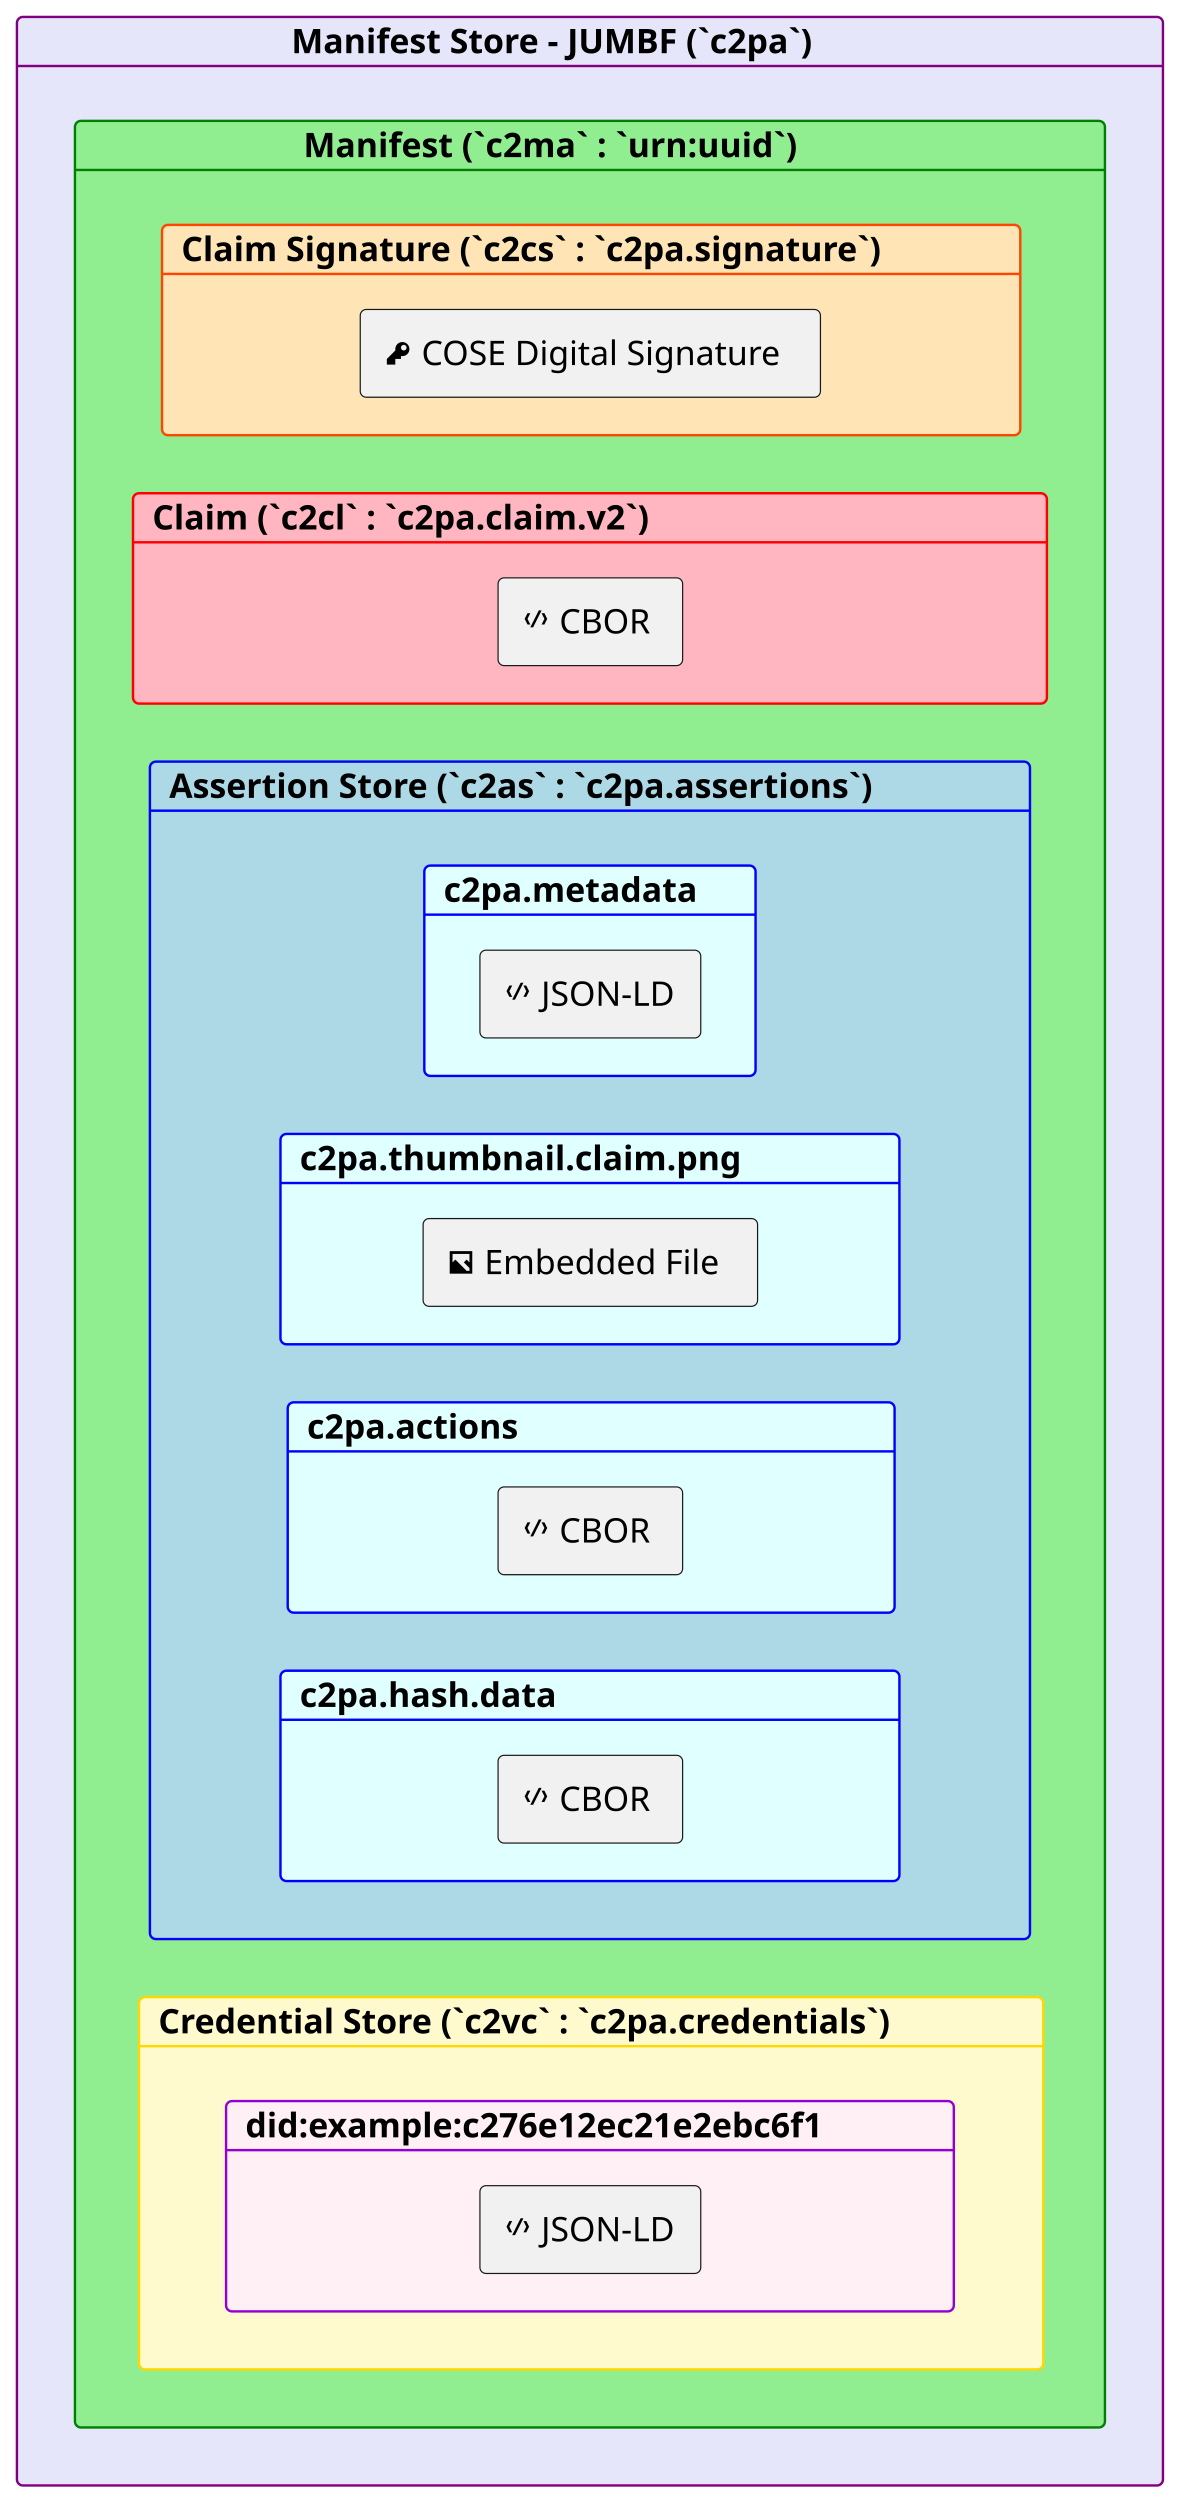
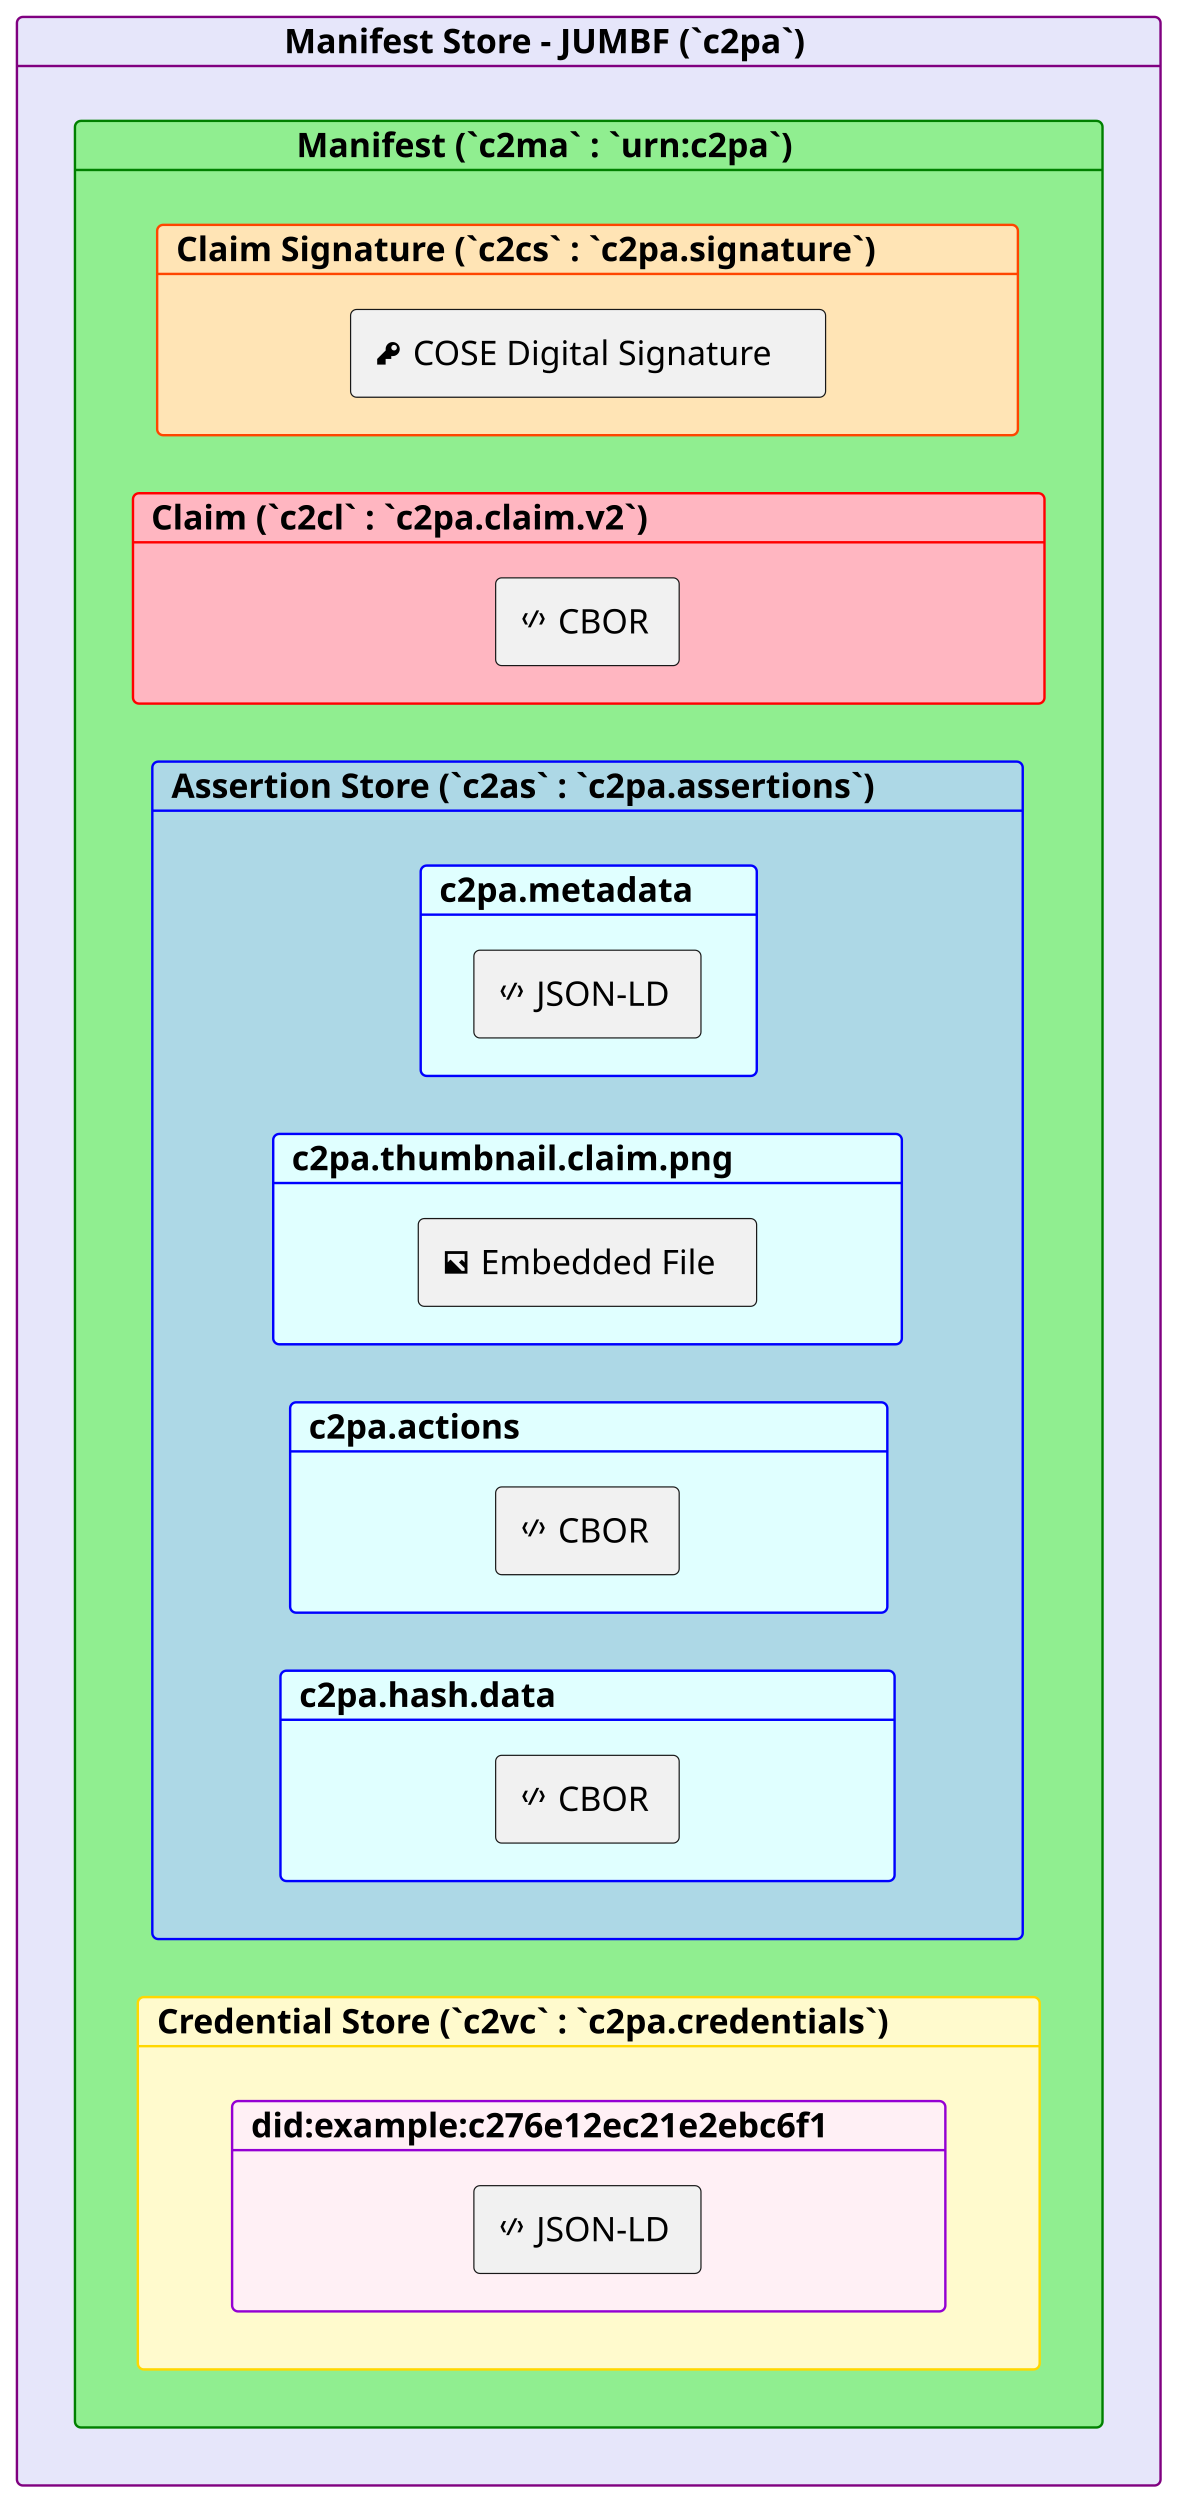
- <svg xmlns="http://www.w3.org/2000/svg" contentStyleType="text/css" height="1034px" preserveAspectRatio="none" style="width:488px;height:1034px;background:#FFFFFF;" version="1.1" viewBox="0 0 488 1034" width="488px" zoomAndPan="magnify">
+ <svg xmlns="http://www.w3.org/2000/svg" contentStyleType="text/css" height="1034px" preserveAspectRatio="none" style="width:487px;height:1034px;background:#FFFFFF;" version="1.1" viewBox="0 0 487 1034" width="487px" zoomAndPan="magnify">
  <defs />
  <g>
    <g id="cluster_c2pa">
-       <rect fill="#E6E6FA" height="1021" rx="2.5" ry="2.5" style="stroke:#800080;stroke-width:1.0;" width="474" x="7" y="7" />
-       <line style="stroke:#800080;stroke-width:1.0;" x1="7" x2="481" y1="27.297" y2="27.297" />
-       <text fill="#000000" font-family="Source Sans Pro" font-size="14" font-weight="bold" lengthAdjust="spacing" textLength="247" x="120.5" y="21.995">Manifest Store - JUMBF (`c2pa`)</text>
+       <rect fill="#E6E6FA" height="1021" rx="2.5" ry="2.5" style="stroke:#800080;stroke-width:1.0;" width="473" x="7" y="7" />
+       <line style="stroke:#800080;stroke-width:1.0;" x1="7" x2="480" y1="27.297" y2="27.297" />
+       <text fill="#000000" font-family="Source Sans Pro" font-size="14" font-weight="bold" lengthAdjust="spacing" textLength="251.904" x="117.548" y="21.995">Manifest Store - JUMBF (`c2pa`)</text>
    </g>
    <g id="cluster_c2ma">
-       <rect fill="#90EE90" height="954" rx="2.5" ry="2.5" style="stroke:#008000;stroke-width:1.0;" width="426" x="31" y="50" />
-       <line style="stroke:#008000;stroke-width:1.0;" x1="31" x2="457" y1="70.297" y2="70.297" />
-       <text fill="#000000" font-family="Source Sans Pro" font-size="14" font-weight="bold" lengthAdjust="spacing" textLength="237" x="125.5" y="64.995">Manifest (`c2ma` : `urn:uuid`)</text>
+       <rect fill="#90EE90" height="954" rx="2.5" ry="2.5" style="stroke:#008000;stroke-width:1.0;" width="425" x="31" y="50" />
+       <line style="stroke:#008000;stroke-width:1.0;" x1="31" x2="456" y1="70.297" y2="70.297" />
+       <text fill="#000000" font-family="Source Sans Pro" font-size="14" font-weight="bold" lengthAdjust="spacing" textLength="241.794" x="122.603" y="64.995">Manifest (`c2ma` : `urn:c2pa`)</text>
    </g>
    <g id="cluster_c2cs">
-       <rect fill="#FFE4B5" height="87" rx="2.5" ry="2.5" style="stroke:#FF4500;stroke-width:1.0;" width="355" x="67" y="93" />
-       <line style="stroke:#FF4500;stroke-width:1.0;" x1="67" x2="422" y1="113.297" y2="113.297" />
-       <text fill="#000000" font-family="Source Sans Pro" font-size="14" font-weight="bold" lengthAdjust="spacing" textLength="339" x="75" y="107.995">Claim Signature (`c2cs` : `c2pa.signature`)</text>
+       <rect fill="#FFE4B5" height="87" rx="2.5" ry="2.5" style="stroke:#FF4500;stroke-width:1.0;" width="356" x="65" y="93" />
+       <line style="stroke:#FF4500;stroke-width:1.0;" x1="65" x2="421" y1="113.297" y2="113.297" />
+       <text fill="#000000" font-family="Source Sans Pro" font-size="14" font-weight="bold" lengthAdjust="spacing" textLength="340.3" x="72.85" y="107.995">Claim Signature (`c2cs` : `c2pa.signature`)</text>
    </g>
    <g id="cluster_c2cl">
-       <rect fill="#FFB6C1" height="87" rx="2.5" ry="2.5" style="stroke:#FF0000;stroke-width:1.0;" width="378" x="55" y="204" />
-       <line style="stroke:#FF0000;stroke-width:1.0;" x1="55" x2="433" y1="224.297" y2="224.297" />
-       <text fill="#000000" font-family="Source Sans Pro" font-size="14" font-weight="bold" lengthAdjust="spacing" textLength="242" x="63" y="218.995">Claim (`c2cl` : `c2pa.claim.v2`)</text>
+       <rect fill="#FFB6C1" height="87" rx="2.5" ry="2.5" style="stroke:#FF0000;stroke-width:1.0;" width="377" x="55" y="204" />
+       <line style="stroke:#FF0000;stroke-width:1.0;" x1="55" x2="432" y1="224.297" y2="224.297" />
+       <text fill="#000000" font-family="Source Sans Pro" font-size="14" font-weight="bold" lengthAdjust="spacing" textLength="245.007" x="62.508" y="218.995">Claim (`c2cl` : `c2pa.claim.v2`)</text>
    </g>
    <g id="cluster_c2as">
-       <rect fill="#ADD8E6" height="487" rx="2.5" ry="2.5" style="stroke:#0000FF;stroke-width:1.0;" width="364" x="62" y="315" />
-       <line style="stroke:#0000FF;stroke-width:1.0;" x1="62" x2="426" y1="335.297" y2="335.297" />
-       <text fill="#000000" font-family="Source Sans Pro" font-size="14" font-weight="bold" lengthAdjust="spacing" textLength="348" x="70" y="329.995">Assertion Store (`c2as` : `c2pa.assertions`)</text>
+       <rect fill="#ADD8E6" height="487" rx="2.5" ry="2.5" style="stroke:#0000FF;stroke-width:1.0;" width="360" x="63" y="315" />
+       <line style="stroke:#0000FF;stroke-width:1.0;" x1="63" x2="423" y1="335.297" y2="335.297" />
+       <text fill="#000000" font-family="Source Sans Pro" font-size="14" font-weight="bold" lengthAdjust="spacing" textLength="344.231" x="70.885" y="329.995">Assertion Store (`c2as` : `c2pa.assertions`)</text>
    </g>
    <g id="cluster_c2pa.metadata ">
-       <rect fill="#E0FFFF" height="87" rx="2.5" ry="2.5" style="stroke:#0000FF;stroke-width:1.0;" width="137" x="175.5" y="358" />
-       <line style="stroke:#0000FF;stroke-width:1.0;" x1="175.5" x2="312.5" y1="378.297" y2="378.297" />
-       <text fill="#000000" font-family="Source Sans Pro" font-size="14" font-weight="bold" lengthAdjust="spacing" textLength="116" x="183.5" y="372.995">c2pa.metadata</text>
+       <rect fill="#E0FFFF" height="87" rx="2.5" ry="2.5" style="stroke:#0000FF;stroke-width:1.0;" width="139" x="174" y="358" />
+       <line style="stroke:#0000FF;stroke-width:1.0;" x1="174" x2="313" y1="378.297" y2="378.297" />
+       <text fill="#000000" font-family="Source Sans Pro" font-size="14" font-weight="bold" lengthAdjust="spacing" textLength="118.658" x="181.734" y="372.995">c2pa.metadata</text>
    </g>
    <g id="cluster_c2pa.thumbnail.claim.png        ">
-       <rect fill="#E0FFFF" height="87" rx="2.5" ry="2.5" style="stroke:#0000FF;stroke-width:1.0;" width="256" x="116" y="469" />
-       <line style="stroke:#0000FF;stroke-width:1.0;" x1="116" x2="372" y1="489.297" y2="489.297" />
-       <text fill="#000000" font-family="Source Sans Pro" font-size="14" font-weight="bold" lengthAdjust="spacing" textLength="200" x="124" y="483.995">c2pa.thumbnail.claim.png</text>
+       <rect fill="#E0FFFF" height="87" rx="2.5" ry="2.5" style="stroke:#0000FF;stroke-width:1.0;" width="260" x="113" y="469" />
+       <line style="stroke:#0000FF;stroke-width:1.0;" x1="113" x2="373" y1="489.297" y2="489.297" />
+       <text fill="#000000" font-family="Source Sans Pro" font-size="14" font-weight="bold" lengthAdjust="spacing" textLength="205.652" x="120.678" y="483.995">c2pa.thumbnail.claim.png</text>
    </g>
    <g id="cluster_c2pa.actions                           ">
-       <rect fill="#E0FFFF" height="87" rx="2.5" ry="2.5" style="stroke:#0000FF;stroke-width:1.0;" width="251" x="119" y="580" />
-       <line style="stroke:#0000FF;stroke-width:1.0;" x1="119" x2="370" y1="600.297" y2="600.297" />
-       <text fill="#000000" font-family="Source Sans Pro" font-size="14" font-weight="bold" lengthAdjust="spacing" textLength="100" x="127" y="594.995">c2pa.actions</text>
+       <rect fill="#E0FFFF" height="87" rx="2.5" ry="2.5" style="stroke:#0000FF;stroke-width:1.0;" width="247" x="120" y="580" />
+       <line style="stroke:#0000FF;stroke-width:1.0;" x1="120" x2="367" y1="600.297" y2="600.297" />
+       <text fill="#000000" font-family="Source Sans Pro" font-size="14" font-weight="bold" lengthAdjust="spacing" textLength="99.982" x="127.71" y="594.995">c2pa.actions</text>
    </g>
    <g id="cluster_c2pa.hash.data                        ">
-       <rect fill="#E0FFFF" height="87" rx="2.5" ry="2.5" style="stroke:#0000FF;stroke-width:1.0;" width="256" x="116" y="691" />
-       <line style="stroke:#0000FF;stroke-width:1.0;" x1="116" x2="372" y1="711.297" y2="711.297" />
-       <text fill="#000000" font-family="Source Sans Pro" font-size="14" font-weight="bold" lengthAdjust="spacing" textLength="120" x="124" y="705.995">c2pa.hash.data</text>
+       <rect fill="#E0FFFF" height="87" rx="2.5" ry="2.5" style="stroke:#0000FF;stroke-width:1.0;" width="254" x="116" y="691" />
+       <line style="stroke:#0000FF;stroke-width:1.0;" x1="116" x2="370" y1="711.297" y2="711.297" />
+       <text fill="#000000" font-family="Source Sans Pro" font-size="14" font-weight="bold" lengthAdjust="spacing" textLength="121.468" x="123.778" y="705.995">c2pa.hash.data</text>
    </g>
    <g id="cluster_c2vc">
-       <rect fill="#FFFACD" height="154" rx="2.5" ry="2.5" style="stroke:#FFD700;stroke-width:1.0;" width="374" x="57.5" y="826" />
-       <line style="stroke:#FFD700;stroke-width:1.0;" x1="57.5" x2="431.5" y1="846.297" y2="846.297" />
-       <text fill="#000000" font-family="Source Sans Pro" font-size="14" font-weight="bold" lengthAdjust="spacing" textLength="358" x="65.5" y="840.995">Credential Store (`c2vc` : `c2pa.credentials`)</text>
+       <rect fill="#FFFACD" height="154" rx="2.5" ry="2.5" style="stroke:#FFD700;stroke-width:1.0;" width="373" x="57" y="826" />
+       <line style="stroke:#FFD700;stroke-width:1.0;" x1="57" x2="430" y1="846.297" y2="846.297" />
+       <text fill="#000000" font-family="Source Sans Pro" font-size="14" font-weight="bold" lengthAdjust="spacing" textLength="357.123" x="64.939" y="840.995">Credential Store (`c2vc` : `c2pa.credentials`)</text>
    </g>
    <g id="cluster_did:example:c276e12ec21e2ebc6f1">
-       <rect fill="#FFF0F5" height="87" rx="2.5" ry="2.5" style="stroke:#9400D3;stroke-width:1.0;" width="301" x="93.5" y="869" />
-       <line style="stroke:#9400D3;stroke-width:1.0;" x1="93.5" x2="394.5" y1="889.297" y2="889.297" />
-       <text fill="#000000" font-family="Source Sans Pro" font-size="14" font-weight="bold" lengthAdjust="spacing" textLength="285" x="101.5" y="883.995">did:example:c276e12ec21e2ebc6f1</text>
+       <rect fill="#FFF0F5" height="87" rx="2.5" ry="2.5" style="stroke:#9400D3;stroke-width:1.0;" width="295" x="96" y="869" />
+       <line style="stroke:#9400D3;stroke-width:1.0;" x1="96" x2="391" y1="889.297" y2="889.297" />
+       <text fill="#000000" font-family="Source Sans Pro" font-size="14" font-weight="bold" lengthAdjust="spacing" textLength="279.316" x="103.842" y="883.995">did:example:c276e12ec21e2ebc6f1</text>
    </g>
    <g id="elem_CS">
-       <rect fill="#F1F1F1" height="36.297" rx="2.5" ry="2.5" style="stroke:#181818;stroke-width:0.5;" width="190.333" x="149" y="128" />
-       <path d="M166.417,141.464 C164.807,141.464 163.5,142.77 163.5,144.38 C163.5,144.567 163.5,144.754 163.535,144.929 L160,148.464 L160,150.797 L163.5,150.797 L163.5,148.464 L165.833,148.464 L165.833,147.297 L165.868,147.262 C166.043,147.297 166.23,147.297 166.417,147.297 C168.027,147.297 169.333,145.99 169.333,144.38 C169.333,142.77 168.027,141.464 166.417,141.464 M167,142.63 C167.642,142.63 168.167,143.155 168.167,143.797 C168.167,144.439 167.642,144.964 167,144.964 C166.358,144.964 165.833,144.439 165.833,143.797 C165.833,143.155 166.358,142.63 167,142.63 " fill="#000000" style="stroke:;stroke-width:0.0;stroke-dasharray:;" />
-       <text fill="#000000" font-family="Source Sans Pro" font-size="14" lengthAdjust="spacing" textLength="155" x="174.333" y="150.995">COSE Digital Signature</text>
+       <rect fill="#F1F1F1" height="36.297" rx="2.5" ry="2.5" style="stroke:#181818;stroke-width:0.5;" width="196.462" x="145" y="128" />
+       <path d="M162.417,141.464 C160.807,141.464 159.5,142.77 159.5,144.38 C159.5,144.567 159.5,144.754 159.535,144.929 L156,148.464 L156,150.797 L159.5,150.797 L159.5,148.464 L161.833,148.464 L161.833,147.297 L161.868,147.262 C162.043,147.297 162.23,147.297 162.417,147.297 C164.027,147.297 165.333,145.99 165.333,144.38 C165.333,142.77 164.027,141.464 162.417,141.464 M163,142.63 C163.642,142.63 164.167,143.155 164.167,143.797 C164.167,144.439 163.642,144.964 163,144.964 C162.358,144.964 161.833,144.439 161.833,143.797 C161.833,143.155 162.358,142.63 163,142.63 " fill="#000000" style="stroke:;stroke-width:0.0;stroke-dasharray:;" />
+       <text fill="#000000" font-family="Source Sans Pro" font-size="14" lengthAdjust="spacing" textLength="160.679" x="170.784" y="150.995">COSE Digital Signature</text>
    </g>
    <g id="elem_C">
-       <rect fill="#F1F1F1" height="36.297" rx="2.5" ry="2.5" style="stroke:#181818;stroke-width:0.5;" width="76.333" x="206" y="239" />
-       <path d="M222.833,252.464 L219.333,259.464 L220.5,259.464 L224,252.464 L222.833,252.464 M218.167,253.63 L217,255.964 L218.167,258.297 L219.333,258.297 L218.167,255.964 L219.333,253.63 L218.167,253.63 M224,253.63 L225.167,255.964 L224,258.297 L225.167,258.297 L226.333,255.964 L225.167,253.63 L224,253.63 " fill="#000000" style="stroke:;stroke-width:0.0;stroke-dasharray:;" />
-       <text fill="#000000" font-family="Source Sans Pro" font-size="14" lengthAdjust="spacing" textLength="41" x="231.333" y="261.995">CBOR</text>
+       <rect fill="#F1F1F1" height="36.297" rx="2.5" ry="2.5" style="stroke:#181818;stroke-width:0.5;" width="75.91" x="205" y="239" />
+       <path d="M221.833,252.464 L218.333,259.464 L219.5,259.464 L223,252.464 L221.833,252.464 M217.167,253.63 L216,255.964 L217.167,258.297 L218.333,258.297 L217.167,255.964 L218.333,253.63 L217.167,253.63 M223,253.63 L224.167,255.964 L223,258.297 L224.167,258.297 L225.333,255.964 L224.167,253.63 L223,253.63 " fill="#000000" style="stroke:;stroke-width:0.0;stroke-dasharray:;" />
+       <text fill="#000000" font-family="Source Sans Pro" font-size="14" lengthAdjust="spacing" textLength="40.127" x="230.784" y="261.995">CBOR</text>
    </g>
    <g id="elem_A1">
-       <rect fill="#F1F1F1" height="36.297" rx="2.5" ry="2.5" style="stroke:#181818;stroke-width:0.5;" width="91.333" x="198.5" y="393" />
-       <path d="M215.333,406.464 L211.833,413.464 L213,413.464 L216.5,406.464 L215.333,406.464 M210.667,407.63 L209.5,409.964 L210.667,412.297 L211.833,412.297 L210.667,409.964 L211.833,407.63 L210.667,407.63 M216.5,407.63 L217.667,409.964 L216.5,412.297 L217.667,412.297 L218.833,409.964 L217.667,407.63 L216.5,407.63 " fill="#000000" style="stroke:;stroke-width:0.0;stroke-dasharray:;" />
-       <text fill="#000000" font-family="Source Sans Pro" font-size="14" lengthAdjust="spacing" textLength="56" x="223.833" y="415.995">JSON-LD</text>
+       <rect fill="#F1F1F1" height="36.297" rx="2.5" ry="2.5" style="stroke:#181818;stroke-width:0.5;" width="93.923" x="196" y="393" />
+       <path d="M212.833,406.464 L209.333,413.464 L210.5,413.464 L214,406.464 L212.833,406.464 M208.167,407.63 L207,409.964 L208.167,412.297 L209.333,412.297 L208.167,409.964 L209.333,407.63 L208.167,407.63 M214,407.63 L215.167,409.964 L214,412.297 L215.167,412.297 L216.333,409.964 L215.167,407.63 L214,407.63 " fill="#000000" style="stroke:;stroke-width:0.0;stroke-dasharray:;" />
+       <text fill="#000000" font-family="Source Sans Pro" font-size="14" lengthAdjust="spacing" textLength="58.14" x="221.784" y="415.995">JSON-LD</text>
    </g>
    <g id="elem_A2">
-       <rect fill="#F1F1F1" height="36.297" rx="2.5" ry="2.5" style="stroke:#181818;stroke-width:0.5;" width="138.333" x="175" y="504" />
-       <path d="M186,517.463 L186,526.797 L195.333,526.797 L195.333,517.463 L186,517.463 M187.167,518.63 L194.167,518.63 L194.167,522.13 L193,520.963 L191.833,522.13 L194.167,524.463 L194.167,525.63 L193,525.63 L188.333,520.963 L187.167,522.13 L187.167,518.63 " fill="#000000" style="stroke:;stroke-width:0.0;stroke-dasharray:;" />
-       <text fill="#000000" font-family="Source Sans Pro" font-size="14" lengthAdjust="spacing" textLength="103" x="200.333" y="526.995">Embedded File</text>
+       <rect fill="#F1F1F1" height="36.297" rx="2.5" ry="2.5" style="stroke:#181818;stroke-width:0.5;" width="139.936" x="173" y="504" />
+       <path d="M184,517.463 L184,526.797 L193.333,526.797 L193.333,517.463 L184,517.463 M185.167,518.63 L192.167,518.63 L192.167,522.13 L191,520.963 L189.833,522.13 L192.167,524.463 L192.167,525.63 L191,525.63 L186.333,520.963 L185.167,522.13 L185.167,518.63 " fill="#000000" style="stroke:;stroke-width:0.0;stroke-dasharray:;" />
+       <text fill="#000000" font-family="Source Sans Pro" font-size="14" lengthAdjust="spacing" textLength="104.152" x="198.784" y="526.995">Embedded File</text>
    </g>
    <g id="elem_A3">
-       <rect fill="#F1F1F1" height="36.297" rx="2.5" ry="2.5" style="stroke:#181818;stroke-width:0.5;" width="76.333" x="206" y="615" />
-       <path d="M222.833,628.463 L219.333,635.463 L220.5,635.463 L224,628.463 L222.833,628.463 M218.167,629.63 L217,631.963 L218.167,634.297 L219.333,634.297 L218.167,631.963 L219.333,629.63 L218.167,629.63 M224,629.63 L225.167,631.963 L224,634.297 L225.167,634.297 L226.333,631.963 L225.167,629.63 L224,629.63 " fill="#000000" style="stroke:;stroke-width:0.0;stroke-dasharray:;" />
-       <text fill="#000000" font-family="Source Sans Pro" font-size="14" lengthAdjust="spacing" textLength="41" x="231.333" y="637.995">CBOR</text>
+       <rect fill="#F1F1F1" height="36.297" rx="2.5" ry="2.5" style="stroke:#181818;stroke-width:0.5;" width="75.91" x="205" y="615" />
+       <path d="M221.833,628.463 L218.333,635.463 L219.5,635.463 L223,628.463 L221.833,628.463 M217.167,629.63 L216,631.963 L217.167,634.297 L218.333,634.297 L217.167,631.963 L218.333,629.63 L217.167,629.63 M223,629.63 L224.167,631.963 L223,634.297 L224.167,634.297 L225.333,631.963 L224.167,629.63 L223,629.63 " fill="#000000" style="stroke:;stroke-width:0.0;stroke-dasharray:;" />
+       <text fill="#000000" font-family="Source Sans Pro" font-size="14" lengthAdjust="spacing" textLength="40.127" x="230.784" y="637.995">CBOR</text>
    </g>
    <g id="elem_A4">
-       <rect fill="#F1F1F1" height="36.297" rx="2.5" ry="2.5" style="stroke:#181818;stroke-width:0.5;" width="76.333" x="206" y="726" />
-       <path d="M222.833,739.463 L219.333,746.463 L220.5,746.463 L224,739.463 L222.833,739.463 M218.167,740.63 L217,742.963 L218.167,745.297 L219.333,745.297 L218.167,742.963 L219.333,740.63 L218.167,740.63 M224,740.63 L225.167,742.963 L224,745.297 L225.167,745.297 L226.333,742.963 L225.167,740.63 L224,740.63 " fill="#000000" style="stroke:;stroke-width:0.0;stroke-dasharray:;" />
-       <text fill="#000000" font-family="Source Sans Pro" font-size="14" lengthAdjust="spacing" textLength="41" x="231.333" y="748.995">CBOR</text>
+       <rect fill="#F1F1F1" height="36.297" rx="2.5" ry="2.5" style="stroke:#181818;stroke-width:0.5;" width="75.91" x="205" y="726" />
+       <path d="M221.833,739.463 L218.333,746.463 L219.5,746.463 L223,739.463 L221.833,739.463 M217.167,740.63 L216,742.963 L217.167,745.297 L218.333,745.297 L217.167,742.963 L218.333,740.63 L217.167,740.63 M223,740.63 L224.167,742.963 L223,745.297 L224.167,745.297 L225.333,742.963 L224.167,740.63 L223,740.63 " fill="#000000" style="stroke:;stroke-width:0.0;stroke-dasharray:;" />
+       <text fill="#000000" font-family="Source Sans Pro" font-size="14" lengthAdjust="spacing" textLength="40.127" x="230.784" y="748.995">CBOR</text>
    </g>
    <g id="elem_VC">
-       <rect fill="#F1F1F1" height="36.297" rx="2.5" ry="2.5" style="stroke:#181818;stroke-width:0.5;" width="91.333" x="198.5" y="904" />
-       <path d="M215.333,917.463 L211.833,924.463 L213,924.463 L216.5,917.463 L215.333,917.463 M210.667,918.63 L209.5,920.963 L210.667,923.297 L211.833,923.297 L210.667,920.963 L211.833,918.63 L210.667,918.63 M216.5,918.63 L217.667,920.963 L216.5,923.297 L217.667,923.297 L218.833,920.963 L217.667,918.63 L216.5,918.63 " fill="#000000" style="stroke:;stroke-width:0.0;stroke-dasharray:;" />
-       <text fill="#000000" font-family="Source Sans Pro" font-size="14" lengthAdjust="spacing" textLength="56" x="223.833" y="926.995">JSON-LD</text>
+       <rect fill="#F1F1F1" height="36.297" rx="2.5" ry="2.5" style="stroke:#181818;stroke-width:0.5;" width="93.923" x="196" y="904" />
+       <path d="M212.833,917.463 L209.333,924.463 L210.5,924.463 L214,917.463 L212.833,917.463 M208.167,918.63 L207,920.963 L208.167,923.297 L209.333,923.297 L208.167,920.963 L209.333,918.63 L208.167,918.63 M214,918.63 L215.167,920.963 L214,923.297 L215.167,923.297 L216.333,920.963 L215.167,918.63 L214,918.63 " fill="#000000" style="stroke:;stroke-width:0.0;stroke-dasharray:;" />
+       <text fill="#000000" font-family="Source Sans Pro" font-size="14" lengthAdjust="spacing" textLength="58.14" x="221.784" y="926.995">JSON-LD</text>
    </g>
  </g>
</svg>
